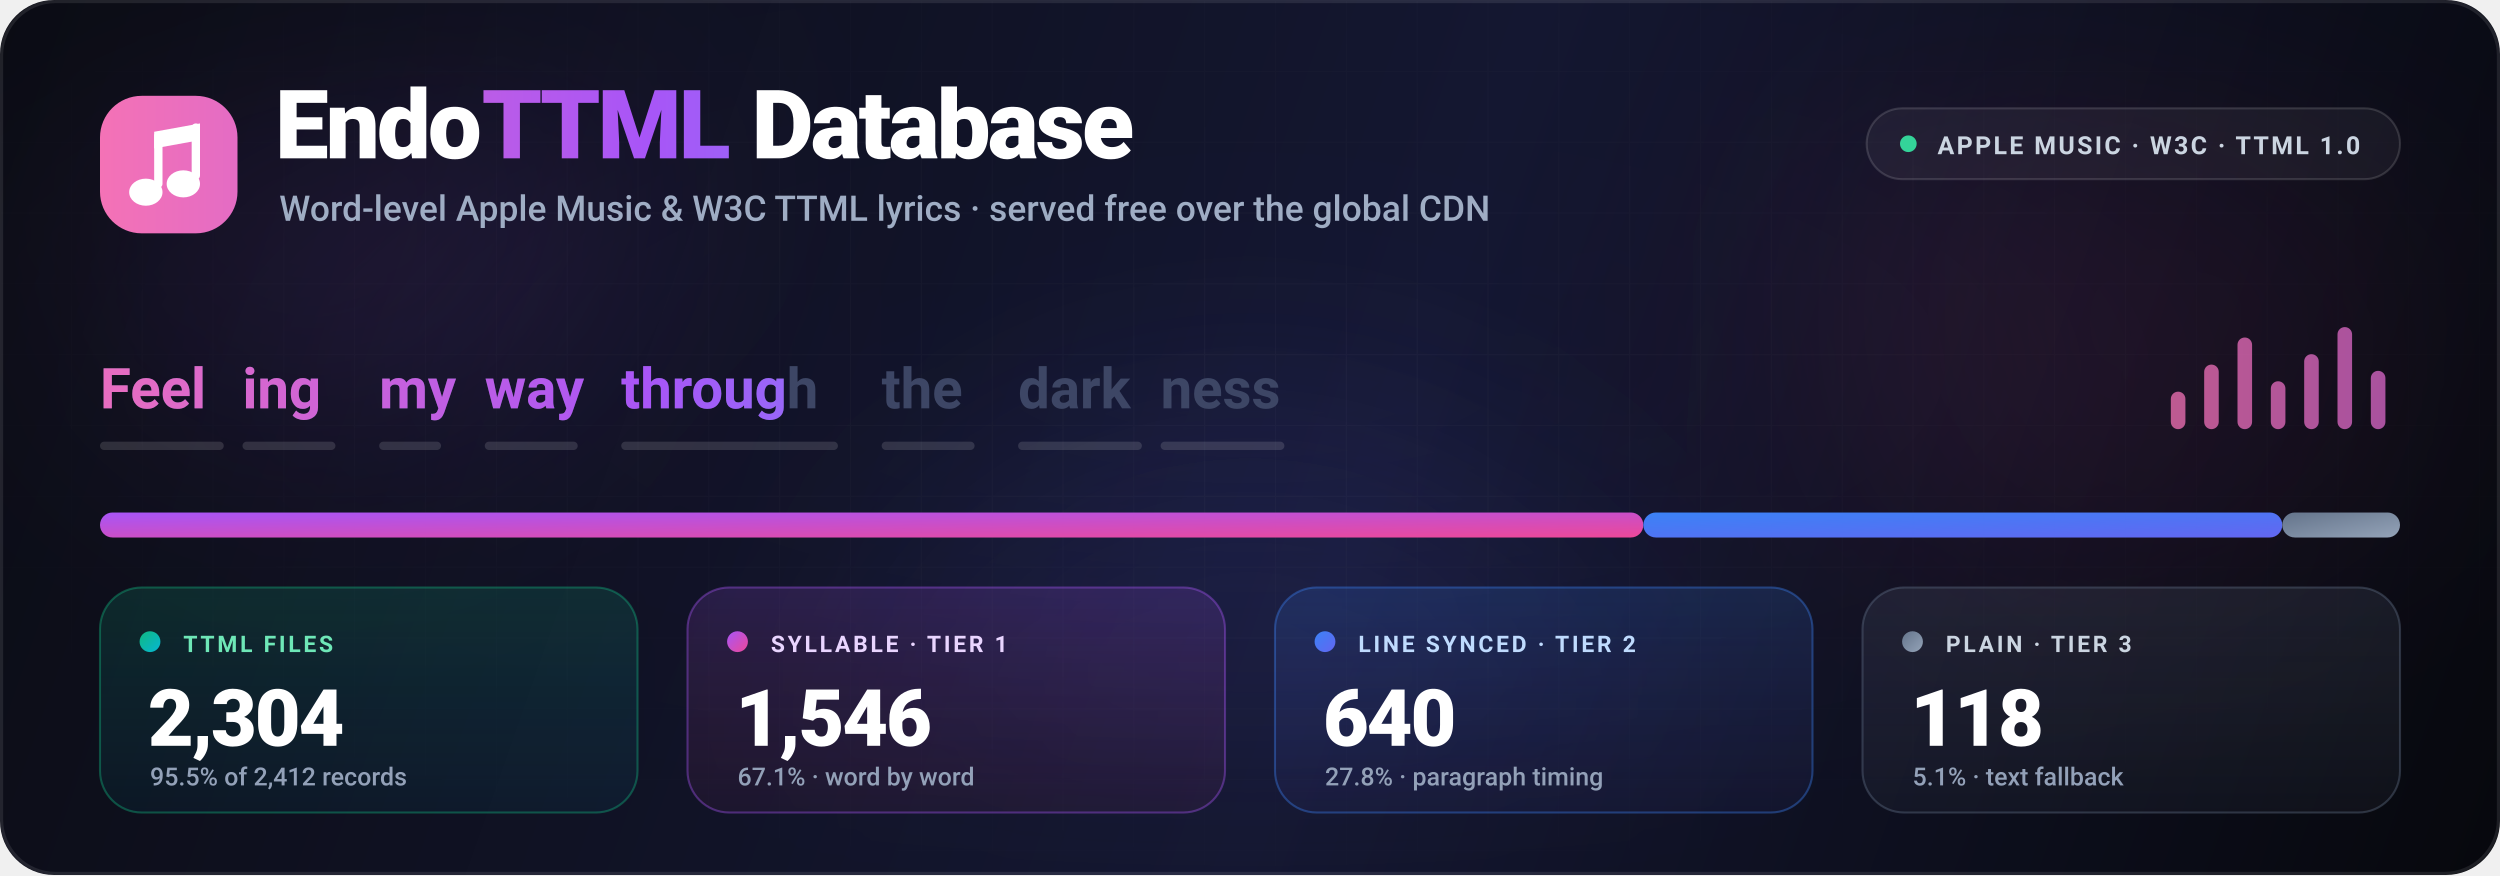
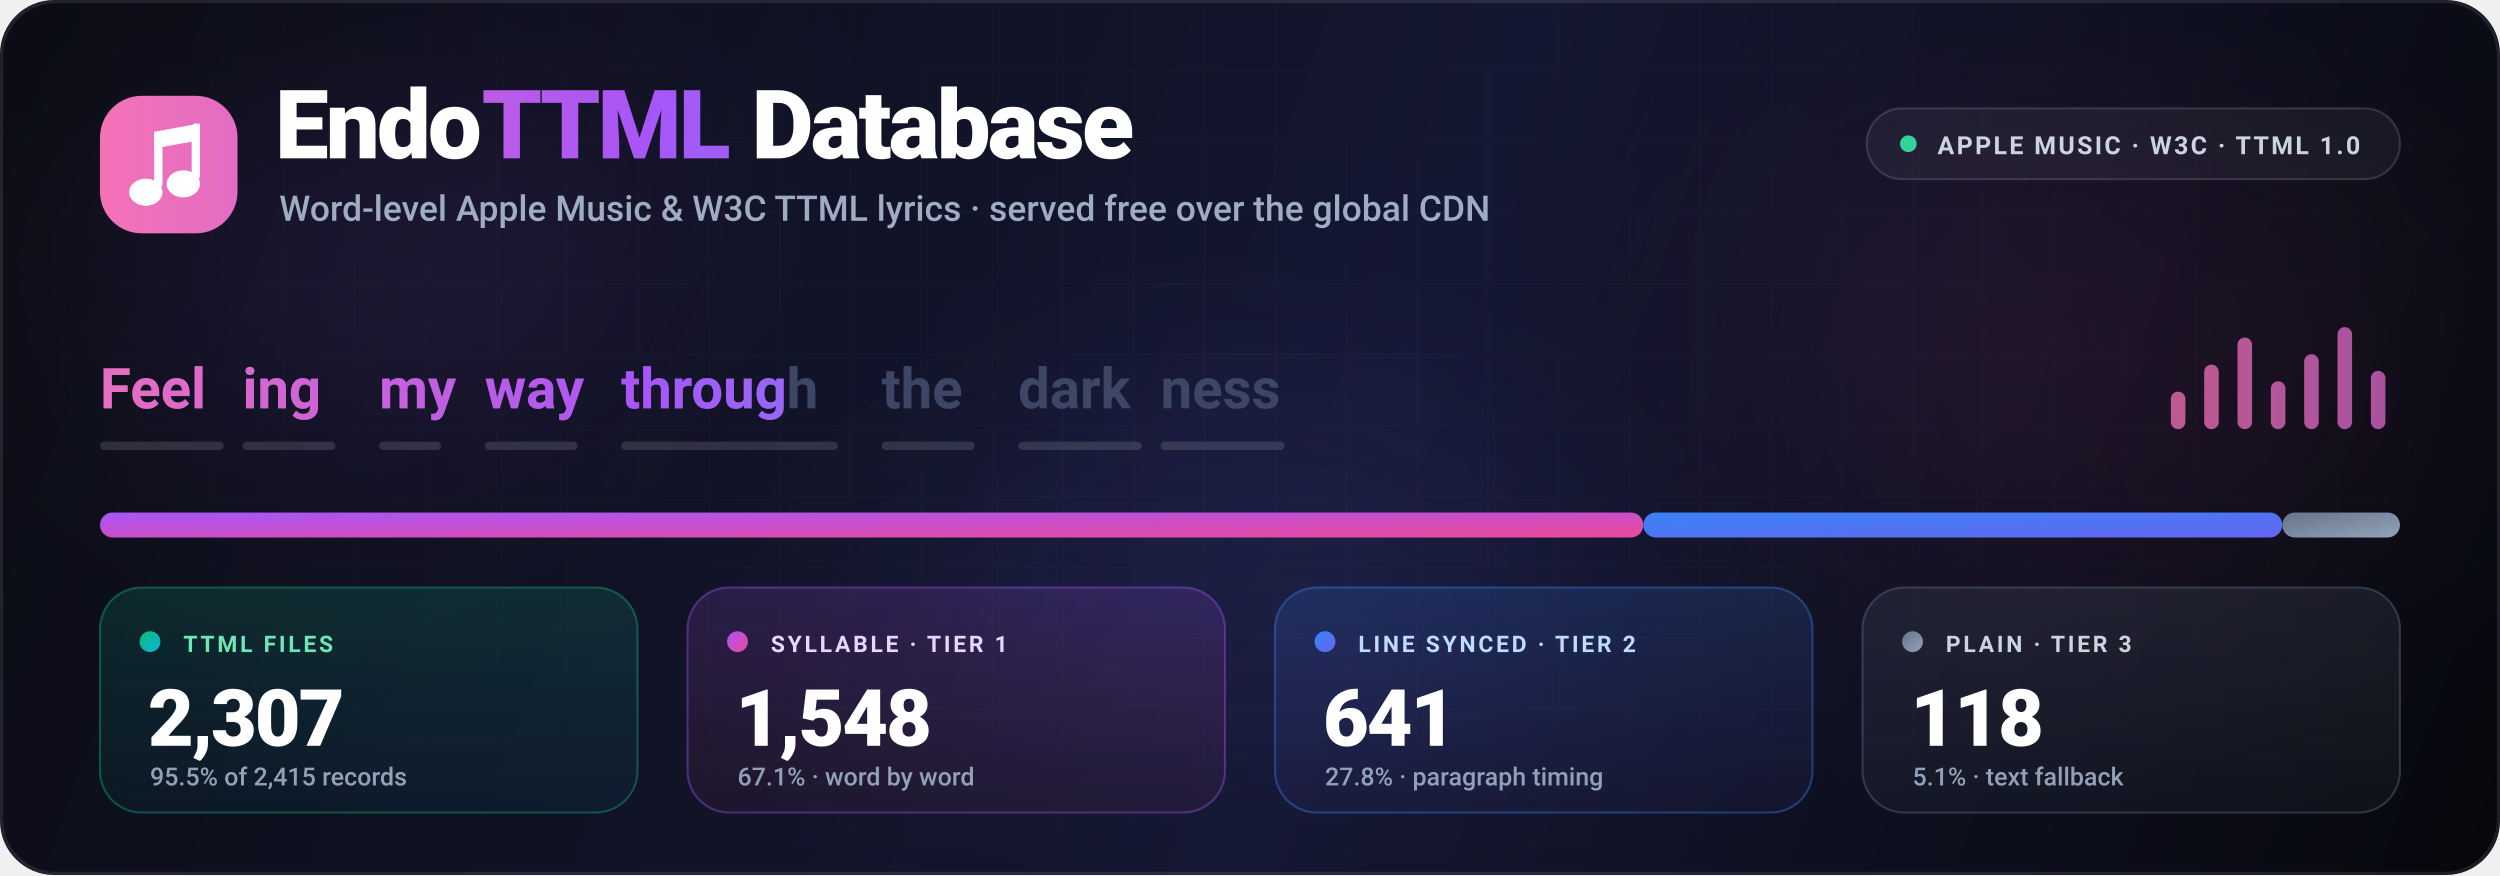
- <svg xmlns="http://www.w3.org/2000/svg" viewBox="0 0 1200 420" width="100%" role="img" aria-label="EndoTTML Database: 2,304 TTML files, 1,546 syllable synced, 640 line synced">
+ <svg xmlns="http://www.w3.org/2000/svg" viewBox="0 0 1200 420" width="100%" role="img" aria-label="EndoTTML Database: 2,307 TTML files, 1,548 syllable synced, 641 line synced">
  <defs>
    <linearGradient id="bg" x1="0" y1="0" x2="1200" y2="420" gradientUnits="userSpaceOnUse">
      <stop offset="0" stop-color="#0b0c14" />
      <stop offset="0.55" stop-color="#141731" />
      <stop offset="1" stop-color="#07080d" />
    </linearGradient>
    <linearGradient id="brand" x1="0" y1="0" x2="620" y2="0" gradientUnits="userSpaceOnUse">
      <stop offset="0" stop-color="#f472b6" />
      <stop offset="0.5" stop-color="#a855f7" />
      <stop offset="1" stop-color="#60a5fa" />
    </linearGradient>
    <linearGradient id="g-files" x1="0" y1="0" x2="1" y2="1">
      <stop offset="0" stop-color="#10b981" />
      <stop offset="1" stop-color="#06b6d4" />
    </linearGradient>
    <linearGradient id="fill-files" x1="0" y1="0" x2="0" y2="1">
      <stop offset="0" stop-color="#10b981" stop-opacity="0.16" />
      <stop offset="1" stop-color="#06b6d4" stop-opacity="0.05" />
    </linearGradient>
    <linearGradient id="g-syllable" x1="0" y1="0" x2="1" y2="1">
      <stop offset="0" stop-color="#a855f7" />
      <stop offset="1" stop-color="#ec4899" />
    </linearGradient>
    <linearGradient id="fill-syllable" x1="0" y1="0" x2="0" y2="1">
      <stop offset="0" stop-color="#a855f7" stop-opacity="0.16" />
      <stop offset="1" stop-color="#ec4899" stop-opacity="0.05" />
    </linearGradient>
    <linearGradient id="g-line" x1="0" y1="0" x2="1" y2="1">
      <stop offset="0" stop-color="#3b82f6" />
      <stop offset="1" stop-color="#6366f1" />
    </linearGradient>
    <linearGradient id="fill-line" x1="0" y1="0" x2="0" y2="1">
      <stop offset="0" stop-color="#3b82f6" stop-opacity="0.16" />
      <stop offset="1" stop-color="#6366f1" stop-opacity="0.05" />
    </linearGradient>
    <linearGradient id="g-plain" x1="0" y1="0" x2="1" y2="1">
      <stop offset="0" stop-color="#64748b" />
      <stop offset="1" stop-color="#94a3b8" />
    </linearGradient>
    <linearGradient id="fill-plain" x1="0" y1="0" x2="0" y2="1">
      <stop offset="0" stop-color="#64748b" stop-opacity="0.16" />
      <stop offset="1" stop-color="#94a3b8" stop-opacity="0.05" />
    </linearGradient>
    <pattern id="grid" width="34" height="34" patternUnits="userSpaceOnUse">
      <path d="M34 0H0V34" fill="none" stroke="#ffffff" stroke-opacity="0.028" stroke-width="1" />
    </pattern>
    <radialGradient id="fade" cx="0.5" cy="0.42" r="0.62">
      <stop offset="0" stop-color="#fff" stop-opacity="0.9" />
      <stop offset="1" stop-color="#fff" stop-opacity="0" />
    </radialGradient>
    <mask id="fadeMask">
      <rect width="1200" height="420" fill="url(#fade)" />
    </mask>
    <filter id="orb" x="-60%" y="-60%" width="220%" height="220%">
      <feGaussianBlur stdDeviation="70" />
    </filter>
    <clipPath id="sweep">
      <rect x="48" y="150" width="330" height="76">
        <animate attributeName="width" values="0;700;700" keyTimes="0;0.72;1" dur="5.5s" repeatCount="indefinite" />
      </rect>
    </clipPath>
  </defs>
  <style>.t1{font:900 46px -apple-system, BlinkMacSystemFont, 'Segoe UI', Roboto, Helvetica, Arial, sans-serif;fill:#fff;letter-spacing:-1.4px}.t2{font:500 17px -apple-system, BlinkMacSystemFont, 'Segoe UI', Roboto, Helvetica, Arial, sans-serif;fill:#9fadc4}.pill{font:700 12px -apple-system, BlinkMacSystemFont, 'Segoe UI', Roboto, Helvetica, Arial, sans-serif;fill:#cbd5e1;letter-spacing:1.1px}.label{font:700 11px -apple-system, BlinkMacSystemFont, 'Segoe UI', Roboto, Helvetica, Arial, sans-serif;letter-spacing:1.3px}.num{font:800 38px -apple-system, BlinkMacSystemFont, 'Segoe UI', Roboto, Helvetica, Arial, sans-serif;fill:#fff;letter-spacing:-1px}.sub{font:500 12px -apple-system, BlinkMacSystemFont, 'Segoe UI', Roboto, Helvetica, Arial, sans-serif;fill:#93a1b8}.lyric-dim{font:600 27px -apple-system, BlinkMacSystemFont, 'Segoe UI', Roboto, Helvetica, Arial, sans-serif;fill:#3d4665}.lyric-lit{font:600 27px -apple-system, BlinkMacSystemFont, 'Segoe UI', Roboto, Helvetica, Arial, sans-serif;fill:url(#brand)}</style>
  <rect width="1200" height="420" rx="26" fill="url(#bg)" />
  <rect width="1200" height="420" rx="26" fill="url(#grid)" mask="url(#fadeMask)" />
  <g mask="url(#fadeMask)" filter="url(#orb)">
    <circle cx="150" cy="70" r="150" fill="#a855f7" fill-opacity="0.30" />
    <circle cx="1040" cy="150" r="170" fill="#ec4899" fill-opacity="0.20" />
    <circle cx="600" cy="410" r="200" fill="#6366f1" fill-opacity="0.22" />
  </g>
  <g transform="translate(48,46)">
    <rect width="66" height="66" rx="20" fill="url(#brand)" />
    <g transform="translate(2,1.25)" fill="#ffffff">
      <rect x="24" y="16" width="4" height="27" rx="2" />
      <rect x="42" y="12" width="4" height="27" rx="2" />
      <path d="M24 16 L46 12 V20 L24 24 Z" />
      <ellipse cx="20" cy="45" rx="8" ry="6.5" />
      <ellipse cx="38" cy="41" rx="8" ry="6.5" />
    </g>
  </g>
  <text x="132" y="76" class="t1">Endo<tspan fill="url(#brand)">TTML</tspan> Database</text>
  <text x="134" y="106" class="t2">Word-level Apple Music &amp; W3C TTML lyrics · served free over the global CDN</text>
  <g transform="translate(896,52)">
    <rect width="256" height="34" rx="17" fill="#ffffff" fill-opacity="0.05" stroke="#ffffff" stroke-opacity="0.14" />
    <circle cx="20" cy="17" r="4" fill="#34d399" />
    <text x="34" y="22" class="pill">APPLE MUSIC · W3C · TTML 1.0</text>
  </g>
  <text x="48.0" y="196" class="lyric-dim">Feel</text>
  <text x="116.4" y="196" class="lyric-dim">ing</text>
  <text x="182.0" y="196" class="lyric-dim">my</text>
  <text x="232.7" y="196" class="lyric-dim">way</text>
  <text x="298.2" y="196" class="lyric-dim">through</text>
  <text x="423.2" y="196" class="lyric-dim">the</text>
  <text x="488.7" y="196" class="lyric-dim">dark</text>
  <text x="557.1" y="196" class="lyric-dim">ness</text>
  <g clip-path="url(#sweep)">
    <text x="48.0" y="196" class="lyric-lit">Feel</text>
    <text x="116.4" y="196" class="lyric-lit">ing</text>
    <text x="182.0" y="196" class="lyric-lit">my</text>
    <text x="232.7" y="196" class="lyric-lit">way</text>
    <text x="298.2" y="196" class="lyric-lit">through</text>
    <text x="423.2" y="196" class="lyric-lit">the</text>
    <text x="488.7" y="196" class="lyric-lit">dark</text>
    <text x="557.1" y="196" class="lyric-lit">ness</text>
  </g>
  <rect x="48.0" y="212" width="59.4" height="4" rx="2" fill="#ffffff" fill-opacity="0.13" />
  <rect x="116.4" y="212" width="44.6" height="4" rx="2" fill="#ffffff" fill-opacity="0.13" />
  <rect x="182.0" y="212" width="29.7" height="4" rx="2" fill="#ffffff" fill-opacity="0.13" />
  <rect x="232.7" y="212" width="44.6" height="4" rx="2" fill="#ffffff" fill-opacity="0.13" />
  <rect x="298.2" y="212" width="104.0" height="4" rx="2" fill="#ffffff" fill-opacity="0.13" />
  <rect x="423.2" y="212" width="44.6" height="4" rx="2" fill="#ffffff" fill-opacity="0.13" />
  <rect x="488.7" y="212" width="59.4" height="4" rx="2" fill="#ffffff" fill-opacity="0.13" />
  <rect x="557.1" y="212" width="59.4" height="4" rx="2" fill="#ffffff" fill-opacity="0.13" />
  <g transform="translate(1042,206)">
    <rect x="0" y="-18" width="7" height="18" rx="3.5" fill="url(#brand)" opacity="0.75">
      <animate attributeName="height" values="18;64;18" dur="1.6s" begin="0.00s" repeatCount="indefinite" />
      <animate attributeName="y" values="-18;-64;-18" dur="1.6s" begin="0.00s" repeatCount="indefinite" />
    </rect>
    <rect x="16" y="-31" width="7" height="31" rx="3.5" fill="url(#brand)" opacity="0.75">
      <animate attributeName="height" values="31;77;31" dur="1.6s" begin="0.13s" repeatCount="indefinite" />
      <animate attributeName="y" values="-31;-77;-31" dur="1.6s" begin="0.13s" repeatCount="indefinite" />
    </rect>
    <rect x="32" y="-44" width="7" height="44" rx="3.5" fill="url(#brand)" opacity="0.75">
      <animate attributeName="height" values="44;90;44" dur="1.6s" begin="0.26s" repeatCount="indefinite" />
      <animate attributeName="y" values="-44;-90;-44" dur="1.6s" begin="0.26s" repeatCount="indefinite" />
    </rect>
    <rect x="48" y="-23" width="7" height="23" rx="3.5" fill="url(#brand)" opacity="0.75">
      <animate attributeName="height" values="23;69;23" dur="1.6s" begin="0.39s" repeatCount="indefinite" />
      <animate attributeName="y" values="-23;-69;-23" dur="1.6s" begin="0.39s" repeatCount="indefinite" />
    </rect>
    <rect x="64" y="-36" width="7" height="36" rx="3.5" fill="url(#brand)" opacity="0.75">
      <animate attributeName="height" values="36;82;36" dur="1.6s" begin="0.52s" repeatCount="indefinite" />
      <animate attributeName="y" values="-36;-82;-36" dur="1.6s" begin="0.52s" repeatCount="indefinite" />
    </rect>
    <rect x="80" y="-49" width="7" height="49" rx="3.5" fill="url(#brand)" opacity="0.75">
      <animate attributeName="height" values="49;95;49" dur="1.6s" begin="0.65s" repeatCount="indefinite" />
      <animate attributeName="y" values="-49;-95;-49" dur="1.6s" begin="0.65s" repeatCount="indefinite" />
    </rect>
    <rect x="96" y="-28" width="7" height="28" rx="3.5" fill="url(#brand)" opacity="0.75">
      <animate attributeName="height" values="28;74;28" dur="1.6s" begin="0.78s" repeatCount="indefinite" />
      <animate attributeName="y" values="-28;-74;-28" dur="1.6s" begin="0.78s" repeatCount="indefinite" />
    </rect>
  </g>
  <rect x="48.0" y="246" width="740.8" height="12" rx="6" fill="url(#g-syllable)" />
  <rect x="788.8" y="246" width="306.7" height="12" rx="6" fill="url(#g-line)" />
  <rect x="1095.5" y="246" width="56.5" height="12" rx="6" fill="url(#g-plain)" />
  <g transform="translate(48,282)">
    <rect width="258" height="108" rx="20" fill="url(#fill-files)" stroke="#10b981" stroke-opacity="0.38" />
    <circle cx="24" cy="26" r="5" fill="url(#g-files)" />
    <text x="40" y="31" class="label" fill="#6ee7b7">TTML FILES</text>
-     <text x="23" y="76" class="num">2,304</text>
-     <text x="24" y="95" class="sub">95.5% of 2,412 records</text>
+     <text x="23" y="76" class="num">2,307</text>
+     <text x="24" y="95" class="sub">95.5% of 2,415 records</text>
  </g>
  <g transform="translate(330,282)">
    <rect width="258" height="108" rx="20" fill="url(#fill-syllable)" stroke="#a855f7" stroke-opacity="0.38" />
    <circle cx="24" cy="26" r="5" fill="url(#g-syllable)" />
    <text x="40" y="31" class="label" fill="#e9d5ff">SYLLABLE · TIER 1</text>
-     <text x="23" y="76" class="num">1,546</text>
+     <text x="23" y="76" class="num">1,548</text>
    <text x="24" y="95" class="sub">67.1% · word by word</text>
  </g>
  <g transform="translate(612,282)">
    <rect width="258" height="108" rx="20" fill="url(#fill-line)" stroke="#3b82f6" stroke-opacity="0.38" />
    <circle cx="24" cy="26" r="5" fill="url(#g-line)" />
    <text x="40" y="31" class="label" fill="#bfdbfe">LINE SYNCED · TIER 2</text>
-     <text x="23" y="76" class="num">640</text>
+     <text x="23" y="76" class="num">641</text>
    <text x="24" y="95" class="sub">27.8% · paragraph timing</text>
  </g>
  <g transform="translate(894,282)">
    <rect width="258" height="108" rx="20" fill="url(#fill-plain)" stroke="#64748b" stroke-opacity="0.38" />
    <circle cx="24" cy="26" r="5" fill="url(#g-plain)" />
    <text x="40" y="31" class="label" fill="#cbd5e1">PLAIN · TIER 3</text>
    <text x="23" y="76" class="num">118</text>
    <text x="24" y="95" class="sub">5.1% · text fallback</text>
  </g>
  <rect x="0.75" y="0.75" width="1198.5" height="418.5" rx="26" fill="none" stroke="#ffffff" stroke-opacity="0.09" stroke-width="1.5" />
</svg>
